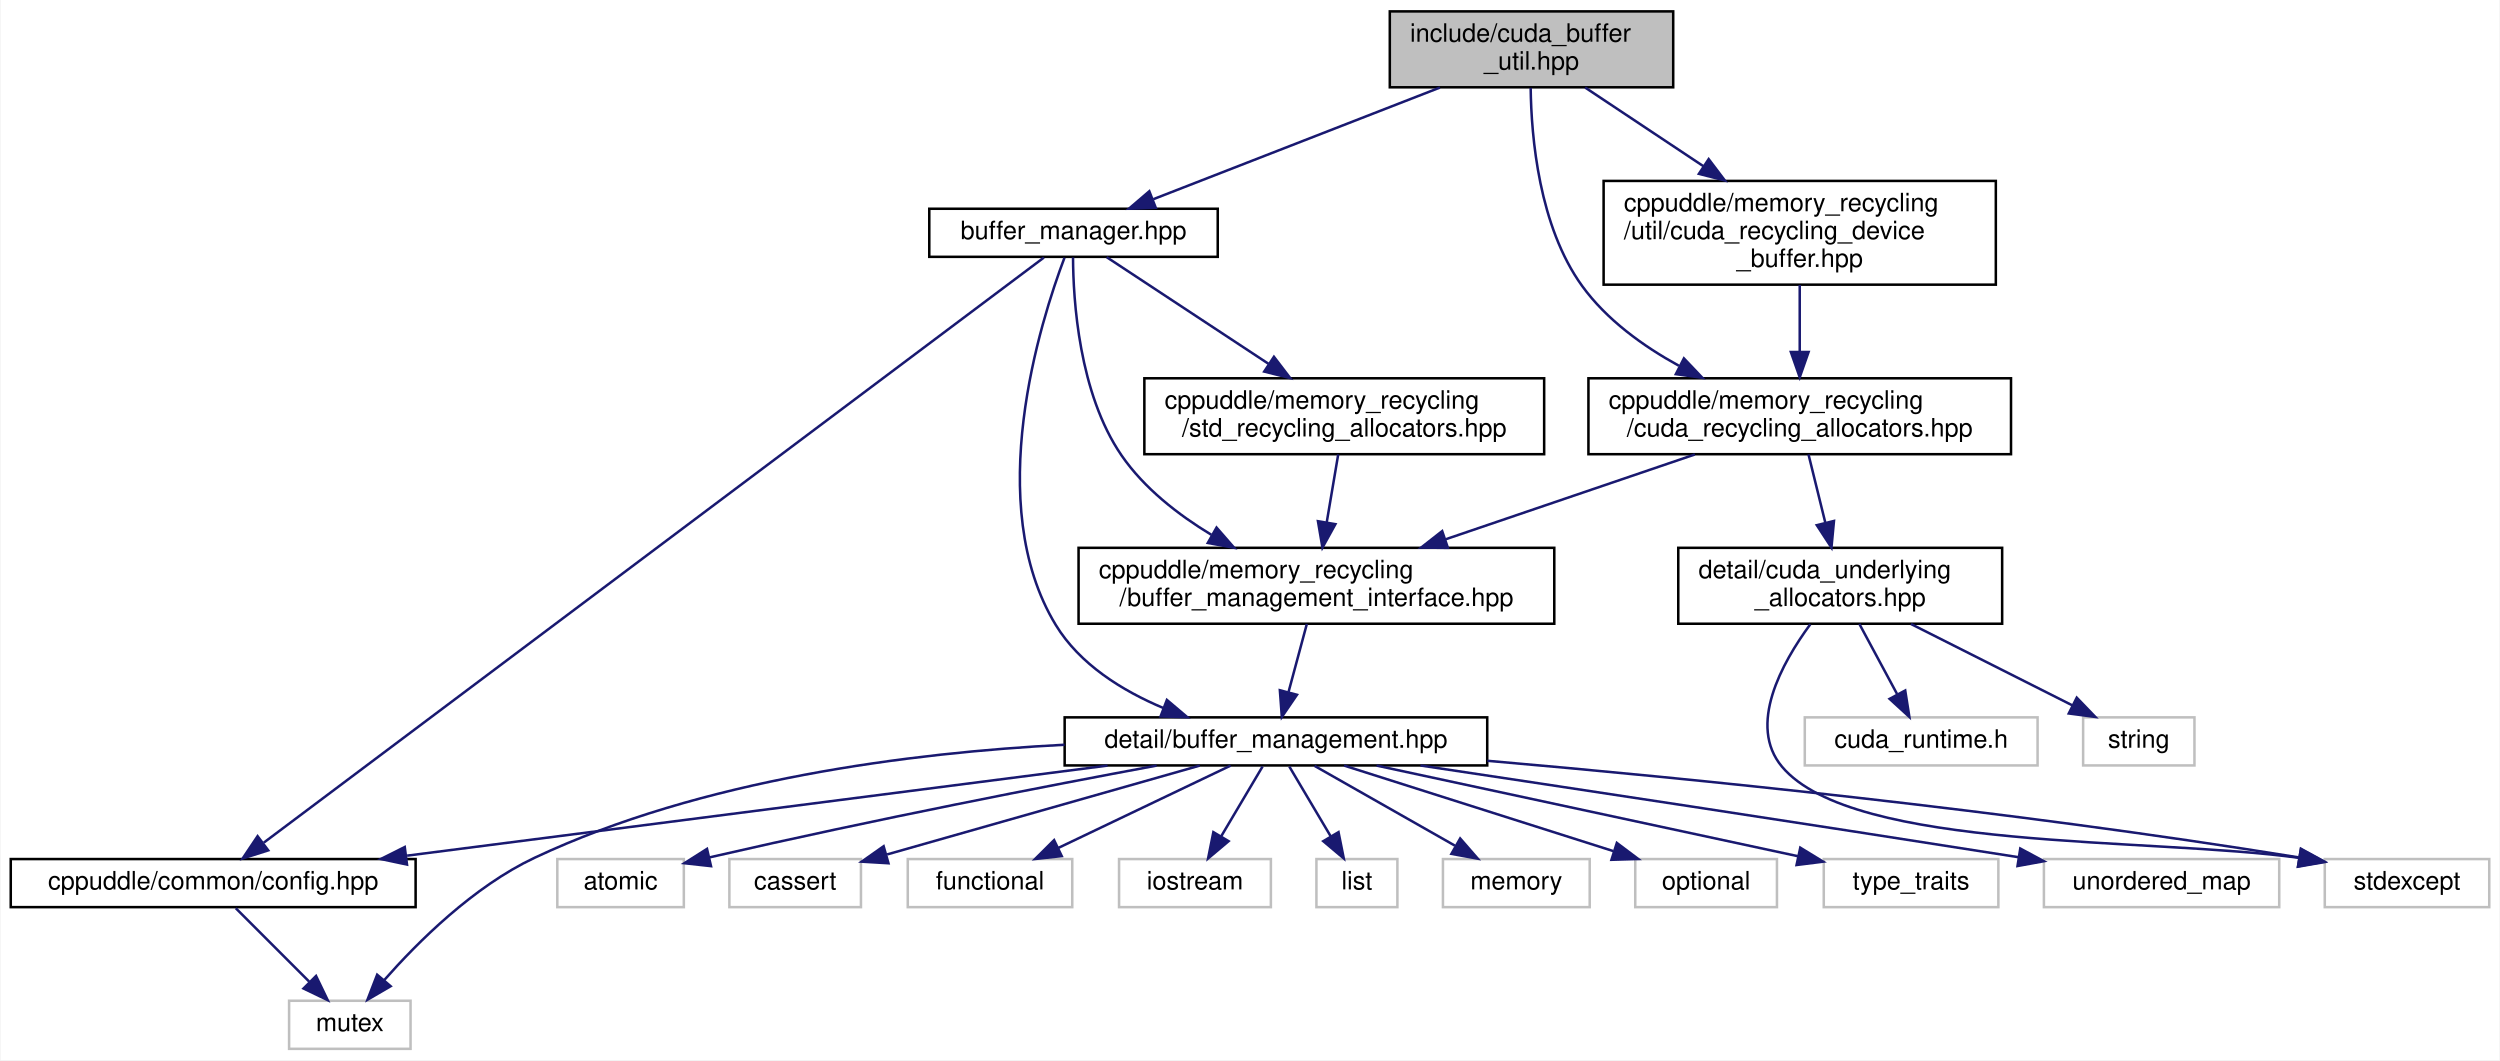
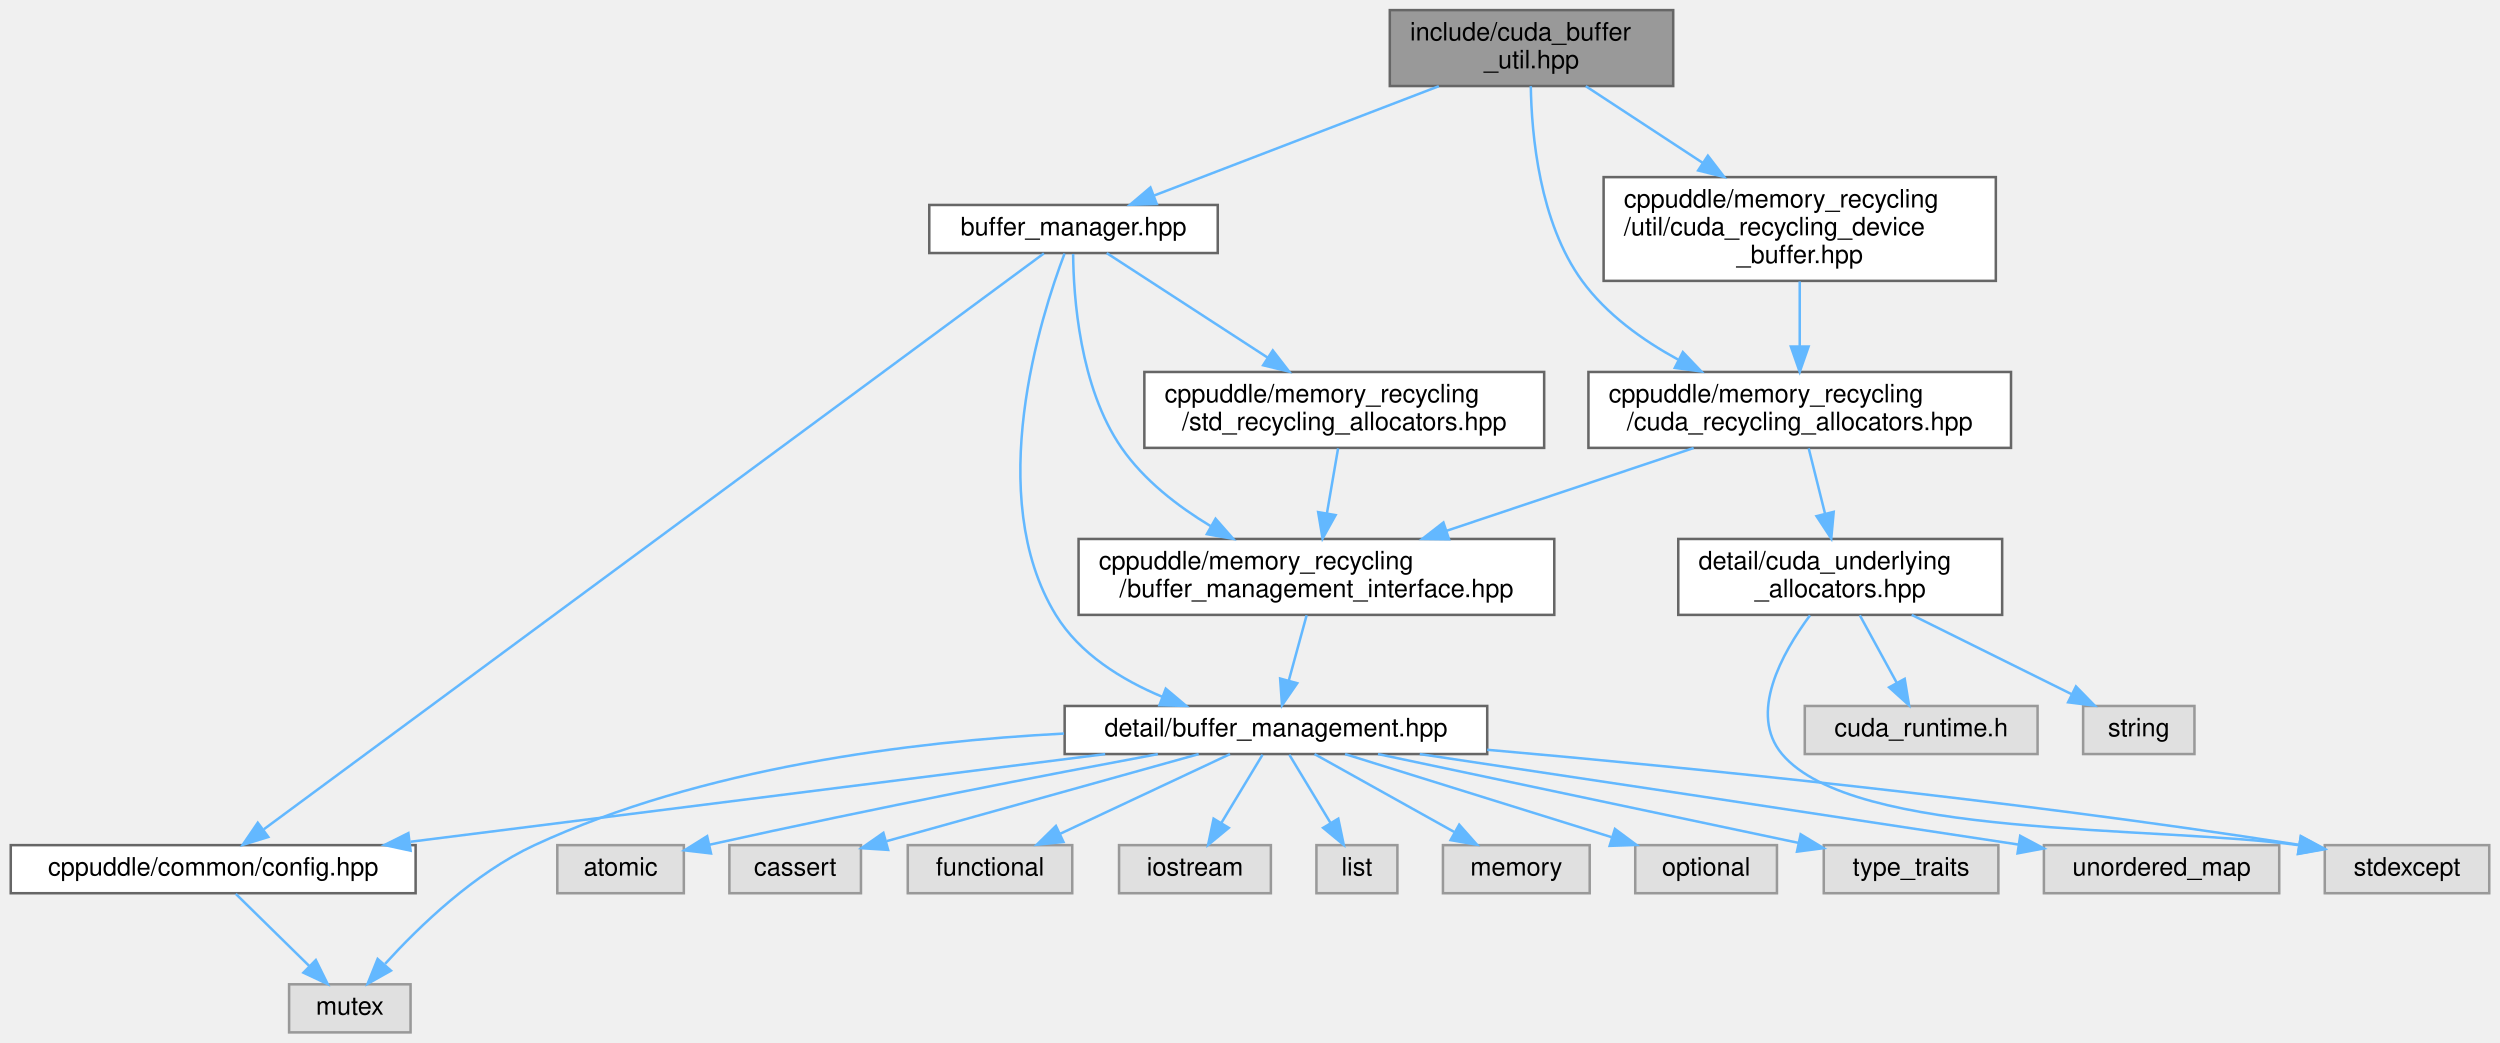
- <svg xmlns="http://www.w3.org/2000/svg" xmlns:xlink="http://www.w3.org/1999/xlink" width="988pt" height="419pt" viewBox="0.00 0.00 987.50 419.00">
-   <g id="graph0" class="graph" transform="scale(1 1) rotate(0) translate(4 415)">
-     <polygon fill="white" stroke="transparent" points="-4,4 -4,-415 983.5,-415 983.5,4 -4,4" />
-     <g id="node1" class="node">
-       <g id="a_node1">
-         <a xlink:title=" ">
-           <polygon fill="#bfbfbf" stroke="black" points="545,-380.5 545,-410.5 657,-410.5 657,-380.5 545,-380.5" />
-           <text text-anchor="start" x="553" y="-398.5" font-family="Helvetica,sans-Serif" font-size="10.00">include/cuda_buffer</text>
-           <text text-anchor="middle" x="601" y="-387.5" font-family="Helvetica,sans-Serif" font-size="10.00">_util.hpp</text>
-         </a>
-       </g>
-     </g>
-     <g id="node2" class="node">
-       <g id="a_node2">
+ <svg xmlns="http://www.w3.org/2000/svg" xmlns:xlink="http://www.w3.org/1999/xlink" width="988pt" height="412pt" viewBox="0.00 0.00 987.50 412.00">
+   <g id="graph0" class="graph" transform="scale(1 1) rotate(0) translate(4 408)">
+     <g id="Node000001" class="node">
+       <g id="a_Node000001">
+         <a xlink:title=" ">
+           <polygon fill="#999999" stroke="#666666" points="657,-404 545,-404 545,-374 657,-374 657,-404" />
+           <text text-anchor="start" x="553" y="-392" font-family="Helvetica,sans-Serif" font-size="10.00">include/cuda_buffer</text>
+           <text text-anchor="middle" x="601" y="-381" font-family="Helvetica,sans-Serif" font-size="10.00">_util.hpp</text>
+         </a>
+       </g>
+     </g>
+     <g id="Node000002" class="node">
+       <g id="a_Node000002">
        <a xlink:href="buffer__manager_8hpp.html" target="_top" xlink:title=" ">
-           <polygon fill="white" stroke="black" points="363,-313.5 363,-332.5 477,-332.5 477,-313.5 363,-313.5" />
-           <text text-anchor="middle" x="420" y="-320.5" font-family="Helvetica,sans-Serif" font-size="10.00">buffer_manager.hpp</text>
-         </a>
-       </g>
-     </g>
-     <g id="edge1" class="edge">
-       <path fill="none" stroke="midnightblue" d="M564.81,-380.4C531.67,-367.49 483.11,-348.58 451.53,-336.28" />
-       <polygon fill="midnightblue" stroke="midnightblue" points="452.5,-332.9 441.91,-332.53 449.96,-339.42 452.5,-332.9" />
-     </g>
-     <g id="node18" class="node">
-       <g id="a_node18">
+           <polygon fill="white" stroke="#666666" points="477,-327 363,-327 363,-308 477,-308 477,-327" />
+           <text text-anchor="middle" x="420" y="-315" font-family="Helvetica,sans-Serif" font-size="10.00">buffer_manager.hpp</text>
+         </a>
+       </g>
+     </g>
+     <g id="edge1_Node000001_Node000002" class="edge">
+       <g id="a_edge1_Node000001_Node000002">
+         <a xlink:title=" ">
+           <path fill="none" stroke="#63b8ff" d="M564.37,-373.94C531.38,-361.27 483.36,-342.83 451.9,-330.75" />
+           <polygon fill="#63b8ff" stroke="#63b8ff" points="452.9,-327.39 442.31,-327.07 450.39,-333.92 452.9,-327.39" />
+         </a>
+       </g>
+     </g>
+     <g id="Node000018" class="node">
+       <g id="a_Node000018">
        <a xlink:href="cuda__recycling__allocators_8hpp.html" target="_top" xlink:title=" ">
-           <polygon fill="white" stroke="black" points="623.5,-235.5 623.5,-265.5 790.5,-265.5 790.5,-235.5 623.5,-235.5" />
-           <text text-anchor="start" x="631.5" y="-253.5" font-family="Helvetica,sans-Serif" font-size="10.00">cppuddle/memory_recycling</text>
-           <text text-anchor="middle" x="707" y="-242.5" font-family="Helvetica,sans-Serif" font-size="10.00">/cuda_recycling_allocators.hpp</text>
-         </a>
-       </g>
-     </g>
-     <g id="edge21" class="edge">
-       <path fill="none" stroke="midnightblue" d="M600.67,-380.24C600.92,-360.76 603.95,-325.56 621,-302 630.66,-288.65 645.02,-278.25 659.25,-270.45" />
-       <polygon fill="midnightblue" stroke="midnightblue" points="661.23,-273.37 668.53,-265.69 658.04,-267.14 661.23,-273.37" />
-     </g>
-     <g id="node22" class="node">
-       <g id="a_node22">
+           <polygon fill="white" stroke="#666666" points="790.5,-261 623.5,-261 623.5,-231 790.5,-231 790.5,-261" />
+           <text text-anchor="start" x="631.5" y="-249" font-family="Helvetica,sans-Serif" font-size="10.00">cppuddle/memory_recycling</text>
+           <text text-anchor="middle" x="707" y="-238" font-family="Helvetica,sans-Serif" font-size="10.00">/cuda_recycling_allocators.hpp</text>
+         </a>
+       </g>
+     </g>
+     <g id="edge21_Node000001_Node000018" class="edge">
+       <g id="a_edge21_Node000001_Node000018">
+         <a xlink:title=" ">
+           <path fill="none" stroke="#63b8ff" d="M600.72,-373.96C601.02,-354.78 604.13,-320.13 621,-297 630.6,-283.84 644.81,-273.59 658.92,-265.89" />
+           <polygon fill="#63b8ff" stroke="#63b8ff" points="660.81,-268.85 668.12,-261.19 657.63,-262.62 660.81,-268.85" />
+         </a>
+       </g>
+     </g>
+     <g id="Node000022" class="node">
+       <g id="a_Node000022">
        <a xlink:href="cuda__recycling__device__buffer_8hpp.html" target="_top" xlink:title="Contains a RAII wrappers for CUDA device buffers. Intended to be used with the recycling allocators b...">
-           <polygon fill="white" stroke="black" points="629.5,-302.5 629.5,-343.5 784.5,-343.5 784.5,-302.5 629.5,-302.5" />
-           <text text-anchor="start" x="637.5" y="-331.5" font-family="Helvetica,sans-Serif" font-size="10.00">cppuddle/memory_recycling</text>
-           <text text-anchor="start" x="637.5" y="-320.5" font-family="Helvetica,sans-Serif" font-size="10.00">/util/cuda_recycling_device</text>
-           <text text-anchor="middle" x="707" y="-309.5" font-family="Helvetica,sans-Serif" font-size="10.00">_buffer.hpp</text>
-         </a>
-       </g>
-     </g>
-     <g id="edge27" class="edge">
-       <path fill="none" stroke="midnightblue" d="M622.2,-380.4C635.55,-371.52 653.18,-359.79 668.91,-349.33" />
-       <polygon fill="midnightblue" stroke="midnightblue" points="671.02,-352.13 677.41,-343.68 667.15,-346.3 671.02,-352.13" />
-     </g>
-     <g id="node3" class="node">
-       <g id="a_node3">
+           <polygon fill="white" stroke="#666666" points="784.5,-338 629.5,-338 629.5,-297 784.5,-297 784.5,-338" />
+           <text text-anchor="start" x="637.5" y="-326" font-family="Helvetica,sans-Serif" font-size="10.00">cppuddle/memory_recycling</text>
+           <text text-anchor="start" x="637.5" y="-315" font-family="Helvetica,sans-Serif" font-size="10.00">/util/cuda_recycling_device</text>
+           <text text-anchor="middle" x="707" y="-304" font-family="Helvetica,sans-Serif" font-size="10.00">_buffer.hpp</text>
+         </a>
+       </g>
+     </g>
+     <g id="edge27_Node000001_Node000022" class="edge">
+       <g id="a_edge27_Node000001_Node000022">
+         <a xlink:title=" ">
+           <path fill="none" stroke="#63b8ff" d="M622.45,-373.94C635.72,-365.23 653.14,-353.81 668.72,-343.6" />
+           <polygon fill="#63b8ff" stroke="#63b8ff" points="670.7,-346.48 677.15,-338.07 666.86,-340.63 670.7,-346.48" />
+         </a>
+       </g>
+     </g>
+     <g id="Node000003" class="node">
+       <g id="a_Node000003">
        <a xlink:href="config_8hpp.html" target="_top" xlink:title=" ">
-           <polygon fill="white" stroke="black" points="0,-56.5 0,-75.5 160,-75.5 160,-56.5 0,-56.5" />
-           <text text-anchor="middle" x="80" y="-63.5" font-family="Helvetica,sans-Serif" font-size="10.00">cppuddle/common/config.hpp</text>
-         </a>
-       </g>
-     </g>
-     <g id="edge2" class="edge">
-       <path fill="none" stroke="midnightblue" d="M408.3,-313.22C358.44,-275.83 163.4,-129.55 100.02,-82.01" />
-       <polygon fill="midnightblue" stroke="midnightblue" points="101.75,-78.94 91.65,-75.74 97.55,-84.54 101.75,-78.94" />
-     </g>
-     <g id="node5" class="node">
-       <g id="a_node5">
+           <polygon fill="white" stroke="#666666" points="160,-74 0,-74 0,-55 160,-55 160,-74" />
+           <text text-anchor="middle" x="80" y="-62" font-family="Helvetica,sans-Serif" font-size="10.00">cppuddle/common/config.hpp</text>
+         </a>
+       </g>
+     </g>
+     <g id="edge2_Node000002_Node000003" class="edge">
+       <g id="a_edge2_Node000002_Node000003">
+         <a xlink:title=" ">
+           <path fill="none" stroke="#63b8ff" d="M408.3,-307.86C358.44,-271.05 163.4,-127.07 100.02,-80.28" />
+           <polygon fill="#63b8ff" stroke="#63b8ff" points="101.78,-77.23 91.65,-74.1 97.62,-82.86 101.78,-77.23" />
+         </a>
+       </g>
+     </g>
+     <g id="Node000005" class="node">
+       <g id="a_Node000005">
        <a xlink:href="buffer__management__interface_8hpp.html" target="_top" xlink:title=" ">
-           <polygon fill="white" stroke="black" points="422,-168.5 422,-198.5 610,-198.5 610,-168.5 422,-168.5" />
-           <text text-anchor="start" x="430" y="-186.5" font-family="Helvetica,sans-Serif" font-size="10.00">cppuddle/memory_recycling</text>
-           <text text-anchor="middle" x="516" y="-175.5" font-family="Helvetica,sans-Serif" font-size="10.00">/buffer_management_interface.hpp</text>
-         </a>
-       </g>
-     </g>
-     <g id="edge4" class="edge">
-       <path fill="none" stroke="midnightblue" d="M419.81,-313.25C419.88,-296.55 422.09,-259.58 439,-235 447.91,-222.05 461.33,-211.6 474.49,-203.64" />
-       <polygon fill="midnightblue" stroke="midnightblue" points="476.53,-206.51 483.49,-198.52 473.07,-200.42 476.53,-206.51" />
-     </g>
-     <g id="node6" class="node">
-       <g id="a_node6">
+           <polygon fill="white" stroke="#666666" points="610,-195 422,-195 422,-165 610,-165 610,-195" />
+           <text text-anchor="start" x="430" y="-183" font-family="Helvetica,sans-Serif" font-size="10.00">cppuddle/memory_recycling</text>
+           <text text-anchor="middle" x="516" y="-172" font-family="Helvetica,sans-Serif" font-size="10.00">/buffer_management_interface.hpp</text>
+         </a>
+       </g>
+     </g>
+     <g id="edge4_Node000002_Node000005" class="edge">
+       <g id="a_edge4_Node000002_Node000005">
+         <a xlink:title=" ">
+           <path fill="none" stroke="#63b8ff" d="M419.85,-307.64C419.99,-291.09 422.35,-254.98 439,-231 447.86,-218.23 461.14,-207.94 474.19,-200.08" />
+           <polygon fill="#63b8ff" stroke="#63b8ff" points="476.14,-203 483.13,-195.04 472.7,-196.91 476.14,-203" />
+         </a>
+       </g>
+     </g>
+     <g id="Node000006" class="node">
+       <g id="a_Node000006">
        <a xlink:href="buffer__management_8hpp.html" target="_top" xlink:title=" ">
-           <polygon fill="white" stroke="black" points="416.5,-112.5 416.5,-131.5 583.5,-131.5 583.5,-112.5 416.5,-112.5" />
-           <text text-anchor="middle" x="500" y="-119.5" font-family="Helvetica,sans-Serif" font-size="10.00">detail/buffer_management.hpp</text>
-         </a>
-       </g>
-     </g>
-     <g id="edge18" class="edge">
-       <path fill="none" stroke="midnightblue" d="M416.44,-313.17C406.99,-288.19 383.92,-215.78 413,-168 422.46,-152.46 439.21,-142.05 455.5,-135.19" />
-       <polygon fill="midnightblue" stroke="midnightblue" points="456.9,-138.4 464.99,-131.55 454.4,-131.87 456.9,-138.4" />
-     </g>
-     <g id="node17" class="node">
-       <g id="a_node17">
+           <polygon fill="white" stroke="#666666" points="583.5,-129 416.5,-129 416.5,-110 583.5,-110 583.5,-129" />
+           <text text-anchor="middle" x="500" y="-117" font-family="Helvetica,sans-Serif" font-size="10.00">detail/buffer_management.hpp</text>
+         </a>
+       </g>
+     </g>
+     <g id="edge18_Node000002_Node000006" class="edge">
+       <g id="a_edge18_Node000002_Node000006">
+         <a xlink:title=" ">
+           <path fill="none" stroke="#63b8ff" d="M416.47,-307.8C407.12,-283.21 384.28,-211.94 413,-165 422.4,-149.64 438.96,-139.36 455.14,-132.6" />
+           <polygon fill="#63b8ff" stroke="#63b8ff" points="456.46,-135.84 464.56,-129.01 453.96,-129.3 456.46,-135.84" />
+         </a>
+       </g>
+     </g>
+     <g id="Node000017" class="node">
+       <g id="a_Node000017">
        <a xlink:href="std__recycling__allocators_8hpp.html" target="_top" xlink:title=" ">
-           <polygon fill="white" stroke="black" points="448,-235.5 448,-265.5 606,-265.5 606,-235.5 448,-235.5" />
-           <text text-anchor="start" x="456" y="-253.5" font-family="Helvetica,sans-Serif" font-size="10.00">cppuddle/memory_recycling</text>
-           <text text-anchor="middle" x="527" y="-242.5" font-family="Helvetica,sans-Serif" font-size="10.00">/std_recycling_allocators.hpp</text>
-         </a>
-       </g>
-     </g>
-     <g id="edge19" class="edge">
-       <path fill="none" stroke="midnightblue" d="M433.12,-313.36C448.94,-302.93 476.02,-285.09 497.05,-271.23" />
-       <polygon fill="midnightblue" stroke="midnightblue" points="499.21,-274 505.64,-265.58 495.36,-268.16 499.21,-274" />
-     </g>
-     <g id="node4" class="node">
-       <g id="a_node4">
-         <a xlink:title=" ">
-           <polygon fill="white" stroke="#bfbfbf" points="110,-0.5 110,-19.5 158,-19.5 158,-0.5 110,-0.5" />
-           <text text-anchor="middle" x="134" y="-7.5" font-family="Helvetica,sans-Serif" font-size="10.00">mutex</text>
-         </a>
-       </g>
-     </g>
-     <g id="edge3" class="edge">
-       <path fill="none" stroke="midnightblue" d="M88.92,-56.08C96.78,-48.22 108.43,-36.57 117.92,-27.08" />
-       <polygon fill="midnightblue" stroke="midnightblue" points="120.65,-29.3 125.25,-19.75 115.7,-24.35 120.65,-29.3" />
-     </g>
-     <g id="edge5" class="edge">
-       <path fill="none" stroke="midnightblue" d="M512.21,-168.4C510.05,-160.38 507.32,-150.23 504.99,-141.57" />
-       <polygon fill="midnightblue" stroke="midnightblue" points="508.3,-140.41 502.33,-131.66 501.55,-142.22 508.3,-140.41" />
-     </g>
-     <g id="edge17" class="edge">
-       <path fill="none" stroke="midnightblue" d="M433.45,-112.44C358.18,-102.77 235.83,-87.04 156.64,-76.85" />
-       <polygon fill="midnightblue" stroke="midnightblue" points="156.6,-73.32 146.24,-75.52 155.71,-80.26 156.6,-73.32" />
-     </g>
-     <g id="edge12" class="edge">
-       <path fill="none" stroke="midnightblue" d="M416.45,-120.68C355.75,-117.53 273,-107.07 207,-76 182.9,-64.66 160.92,-42.79 147.51,-27.57" />
-       <polygon fill="midnightblue" stroke="midnightblue" points="150.13,-25.25 140.98,-19.91 144.8,-29.79 150.13,-25.25" />
-     </g>
-     <g id="node7" class="node">
-       <g id="a_node7">
-         <a xlink:title=" ">
-           <polygon fill="white" stroke="#bfbfbf" points="216,-56.5 216,-75.5 266,-75.5 266,-56.5 216,-56.5" />
-           <text text-anchor="middle" x="241" y="-63.5" font-family="Helvetica,sans-Serif" font-size="10.00">atomic</text>
-         </a>
-       </g>
-     </g>
-     <g id="edge6" class="edge">
-       <path fill="none" stroke="midnightblue" d="M452.85,-112.44C409.34,-104.35 342.72,-91.47 276.04,-76.14" />
-       <polygon fill="midnightblue" stroke="midnightblue" points="276.74,-72.7 266.21,-73.86 275.16,-79.52 276.74,-72.7" />
-     </g>
-     <g id="node8" class="node">
-       <g id="a_node8">
-         <a xlink:title=" ">
-           <polygon fill="white" stroke="#bfbfbf" points="284,-56.5 284,-75.5 336,-75.5 336,-56.5 284,-56.5" />
-           <text text-anchor="middle" x="310" y="-63.5" font-family="Helvetica,sans-Serif" font-size="10.00">cassert</text>
-         </a>
-       </g>
-     </g>
-     <g id="edge7" class="edge">
-       <path fill="none" stroke="midnightblue" d="M469.89,-112.44C436.37,-102.92 382.2,-87.52 346.34,-77.33" />
-       <polygon fill="midnightblue" stroke="midnightblue" points="346.87,-73.84 336.29,-74.47 344.96,-80.57 346.87,-73.84" />
-     </g>
-     <g id="node9" class="node">
-       <g id="a_node9">
-         <a xlink:title=" ">
-           <polygon fill="white" stroke="#bfbfbf" points="354.5,-56.5 354.5,-75.5 419.5,-75.5 419.5,-56.5 354.5,-56.5" />
-           <text text-anchor="middle" x="387" y="-63.5" font-family="Helvetica,sans-Serif" font-size="10.00">functional</text>
-         </a>
-       </g>
-     </g>
-     <g id="edge8" class="edge">
-       <path fill="none" stroke="midnightblue" d="M482.09,-112.44C463.75,-103.68 434.99,-89.94 413.91,-79.86" />
-       <polygon fill="midnightblue" stroke="midnightblue" points="415.35,-76.67 404.82,-75.52 412.33,-82.99 415.35,-76.67" />
-     </g>
-     <g id="node10" class="node">
-       <g id="a_node10">
-         <a xlink:title=" ">
-           <polygon fill="white" stroke="#bfbfbf" points="438,-56.5 438,-75.5 498,-75.5 498,-56.5 438,-56.5" />
-           <text text-anchor="middle" x="468" y="-63.5" font-family="Helvetica,sans-Serif" font-size="10.00">iostream</text>
-         </a>
-       </g>
-     </g>
-     <g id="edge9" class="edge">
-       <path fill="none" stroke="midnightblue" d="M494.72,-112.08C490.29,-104.61 483.84,-93.72 478.38,-84.52" />
-       <polygon fill="midnightblue" stroke="midnightblue" points="481.29,-82.57 473.19,-75.75 475.27,-86.14 481.29,-82.57" />
-     </g>
-     <g id="node11" class="node">
-       <g id="a_node11">
-         <a xlink:title=" ">
-           <polygon fill="white" stroke="#bfbfbf" points="516,-56.5 516,-75.5 548,-75.5 548,-56.5 516,-56.5" />
-           <text text-anchor="middle" x="532" y="-63.5" font-family="Helvetica,sans-Serif" font-size="10.00">list</text>
-         </a>
-       </g>
-     </g>
-     <g id="edge10" class="edge">
-       <path fill="none" stroke="midnightblue" d="M505.28,-112.08C509.71,-104.61 516.16,-93.72 521.62,-84.52" />
-       <polygon fill="midnightblue" stroke="midnightblue" points="524.73,-86.14 526.81,-75.75 518.71,-82.57 524.73,-86.14" />
-     </g>
-     <g id="node12" class="node">
-       <g id="a_node12">
-         <a xlink:title=" ">
-           <polygon fill="white" stroke="#bfbfbf" points="566,-56.5 566,-75.5 624,-75.5 624,-56.5 566,-56.5" />
-           <text text-anchor="middle" x="595" y="-63.5" font-family="Helvetica,sans-Serif" font-size="10.00">memory</text>
-         </a>
-       </g>
-     </g>
-     <g id="edge11" class="edge">
-       <path fill="none" stroke="midnightblue" d="M515.26,-112.32C530.22,-103.82 553.25,-90.73 570.73,-80.8" />
-       <polygon fill="midnightblue" stroke="midnightblue" points="572.81,-83.64 579.77,-75.65 569.35,-77.55 572.81,-83.64" />
-     </g>
-     <g id="node13" class="node">
-       <g id="a_node13">
-         <a xlink:title=" ">
-           <polygon fill="white" stroke="#bfbfbf" points="642,-56.5 642,-75.5 698,-75.5 698,-56.5 642,-56.5" />
-           <text text-anchor="middle" x="670" y="-63.5" font-family="Helvetica,sans-Serif" font-size="10.00">optional</text>
-         </a>
-       </g>
-     </g>
-     <g id="edge13" class="edge">
-       <path fill="none" stroke="midnightblue" d="M526.94,-112.44C555.66,-103.32 601.33,-88.81 633.32,-78.65" />
-       <polygon fill="midnightblue" stroke="midnightblue" points="634.72,-81.88 643.19,-75.52 632.6,-75.21 634.72,-81.88" />
-     </g>
-     <g id="node14" class="node">
-       <g id="a_node14">
-         <a xlink:title=" ">
-           <polygon fill="white" stroke="#bfbfbf" points="914.5,-56.5 914.5,-75.5 979.5,-75.5 979.5,-56.5 914.5,-56.5" />
-           <text text-anchor="middle" x="947" y="-63.5" font-family="Helvetica,sans-Serif" font-size="10.00">stdexcept</text>
-         </a>
-       </g>
-     </g>
-     <g id="edge14" class="edge">
-       <path fill="none" stroke="midnightblue" d="M583.55,-114.34C663.55,-107.37 787.81,-94.99 904.23,-76.15" />
-       <polygon fill="midnightblue" stroke="midnightblue" points="905.08,-79.56 914.39,-74.48 903.95,-72.65 905.08,-79.56" />
-     </g>
-     <g id="node15" class="node">
-       <g id="a_node15">
-         <a xlink:title=" ">
-           <polygon fill="white" stroke="#bfbfbf" points="716.5,-56.5 716.5,-75.5 785.5,-75.5 785.5,-56.5 716.5,-56.5" />
-           <text text-anchor="middle" x="751" y="-63.5" font-family="Helvetica,sans-Serif" font-size="10.00">type_traits</text>
-         </a>
-       </g>
-     </g>
-     <g id="edge15" class="edge">
-       <path fill="none" stroke="midnightblue" d="M539.77,-112.44C585.1,-102.69 659.02,-86.79 706.31,-76.62" />
-       <polygon fill="midnightblue" stroke="midnightblue" points="707.22,-80 716.26,-74.47 705.75,-73.15 707.22,-80" />
-     </g>
-     <g id="node16" class="node">
-       <g id="a_node16">
-         <a xlink:title=" ">
-           <polygon fill="white" stroke="#bfbfbf" points="803.5,-56.5 803.5,-75.5 896.5,-75.5 896.5,-56.5 803.5,-56.5" />
-           <text text-anchor="middle" x="850" y="-63.5" font-family="Helvetica,sans-Serif" font-size="10.00">unordered_map</text>
-         </a>
-       </g>
-     </g>
-     <g id="edge16" class="edge">
-       <path fill="none" stroke="midnightblue" d="M557.13,-112.47C614.43,-103.88 705.48,-90.1 793.6,-76.21" />
-       <polygon fill="midnightblue" stroke="midnightblue" points="794.16,-79.66 803.49,-74.65 793.07,-72.75 794.16,-79.66" />
-     </g>
-     <g id="edge20" class="edge">
-       <path fill="none" stroke="midnightblue" d="M524.61,-235.4C523.29,-227.56 521.6,-217.6 520.07,-208.57" />
-       <polygon fill="midnightblue" stroke="midnightblue" points="523.5,-207.85 518.38,-198.58 516.6,-209.02 523.5,-207.85" />
-     </g>
-     <g id="edge22" class="edge">
-       <path fill="none" stroke="midnightblue" d="M665.56,-235.4C636.65,-225.56 597.89,-212.37 567.07,-201.88" />
-       <polygon fill="midnightblue" stroke="midnightblue" points="567.96,-198.48 557.36,-198.58 565.7,-205.11 567.96,-198.48" />
-     </g>
-     <g id="node19" class="node">
-       <g id="a_node19">
+           <polygon fill="white" stroke="#666666" points="606,-261 448,-261 448,-231 606,-231 606,-261" />
+           <text text-anchor="start" x="456" y="-249" font-family="Helvetica,sans-Serif" font-size="10.00">cppuddle/memory_recycling</text>
+           <text text-anchor="middle" x="527" y="-238" font-family="Helvetica,sans-Serif" font-size="10.00">/std_recycling_allocators.hpp</text>
+         </a>
+       </g>
+     </g>
+     <g id="edge19_Node000002_Node000017" class="edge">
+       <g id="a_edge19_Node000002_Node000017">
+         <a xlink:title=" ">
+           <path fill="none" stroke="#63b8ff" d="M433.12,-307.98C448.84,-297.77 475.69,-280.33 496.66,-266.71" />
+           <polygon fill="#63b8ff" stroke="#63b8ff" points="498.75,-269.52 505.23,-261.14 494.94,-263.65 498.75,-269.52" />
+         </a>
+       </g>
+     </g>
+     <g id="Node000004" class="node">
+       <g id="a_Node000004">
+         <a xlink:title=" ">
+           <polygon fill="#e0e0e0" stroke="#999999" points="158,-19 110,-19 110,0 158,0 158,-19" />
+           <text text-anchor="middle" x="134" y="-7" font-family="Helvetica,sans-Serif" font-size="10.00">mutex</text>
+         </a>
+       </g>
+     </g>
+     <g id="edge3_Node000003_Node000004" class="edge">
+       <g id="a_edge3_Node000003_Node000004">
+         <a xlink:title=" ">
+           <path fill="none" stroke="#63b8ff" d="M88.92,-54.75C96.78,-47.03 108.43,-35.6 117.92,-26.28" />
+           <polygon fill="#63b8ff" stroke="#63b8ff" points="120.56,-28.59 125.25,-19.09 115.66,-23.6 120.56,-28.59" />
+         </a>
+       </g>
+     </g>
+     <g id="edge5_Node000005_Node000006" class="edge">
+       <g id="a_edge5_Node000005_Node000006">
+         <a xlink:title=" ">
+           <path fill="none" stroke="#63b8ff" d="M512.13,-164.84C510.02,-157.13 507.38,-147.49 505.11,-139.17" />
+           <polygon fill="#63b8ff" stroke="#63b8ff" points="508.41,-137.99 502.4,-129.27 501.66,-139.84 508.41,-137.99" />
+         </a>
+       </g>
+     </g>
+     <g id="edge17_Node000006_Node000003" class="edge">
+       <g id="a_edge17_Node000006_Node000003">
+         <a xlink:title=" ">
+           <path fill="none" stroke="#63b8ff" d="M432.52,-109.98C357.62,-100.53 236.93,-85.3 158.03,-75.35" />
+           <polygon fill="#63b8ff" stroke="#63b8ff" points="158.02,-71.82 147.66,-74.04 157.14,-78.76 158.02,-71.82" />
+         </a>
+       </g>
+     </g>
+     <g id="edge12_Node000006_Node000004" class="edge">
+       <g id="a_edge12_Node000006_Node000004">
+         <a xlink:title=" ">
+           <path fill="none" stroke="#63b8ff" d="M416.25,-118.1C355.62,-114.94 273.07,-104.57 207,-74 183.3,-63.03 161.46,-41.96 147.96,-27.11" />
+           <polygon fill="#63b8ff" stroke="#63b8ff" points="150.25,-24.41 141.03,-19.2 144.99,-29.03 150.25,-24.41" />
+         </a>
+       </g>
+     </g>
+     <g id="Node000007" class="node">
+       <g id="a_Node000007">
+         <a xlink:title=" ">
+           <polygon fill="#e0e0e0" stroke="#999999" points="266,-74 216,-74 216,-55 266,-55 266,-74" />
+           <text text-anchor="middle" x="241" y="-62" font-family="Helvetica,sans-Serif" font-size="10.00">atomic</text>
+         </a>
+       </g>
+     </g>
+     <g id="edge6_Node000006_Node000007" class="edge">
+       <g id="a_edge6_Node000006_Node000007">
+         <a xlink:title=" ">
+           <path fill="none" stroke="#63b8ff" d="M453.32,-109.97C409.85,-101.87 343.03,-89.01 276.09,-74.16" />
+           <polygon fill="#63b8ff" stroke="#63b8ff" points="276.74,-70.72 266.22,-71.95 275.21,-77.55 276.74,-70.72" />
+         </a>
+       </g>
+     </g>
+     <g id="Node000008" class="node">
+       <g id="a_Node000008">
+         <a xlink:title=" ">
+           <polygon fill="#e0e0e0" stroke="#999999" points="336,-74 284,-74 284,-55 336,-55 336,-74" />
+           <text text-anchor="middle" x="310" y="-62" font-family="Helvetica,sans-Serif" font-size="10.00">cassert</text>
+         </a>
+       </g>
+     </g>
+     <g id="edge7_Node000006_Node000008" class="edge">
+       <g id="a_edge7_Node000006_Node000008">
+         <a xlink:title=" ">
+           <path fill="none" stroke="#63b8ff" d="M469.47,-109.98C435.87,-100.61 381.88,-85.55 346.17,-75.59" />
+           <polygon fill="#63b8ff" stroke="#63b8ff" points="346.74,-72.12 336.17,-72.8 344.86,-78.86 346.74,-72.12" />
+         </a>
+       </g>
+     </g>
+     <g id="Node000009" class="node">
+       <g id="a_Node000009">
+         <a xlink:title=" ">
+           <polygon fill="#e0e0e0" stroke="#999999" points="419.5,-74 354.5,-74 354.5,-55 419.5,-55 419.5,-74" />
+           <text text-anchor="middle" x="387" y="-62" font-family="Helvetica,sans-Serif" font-size="10.00">functional</text>
+         </a>
+       </g>
+     </g>
+     <g id="edge8_Node000006_Node000009" class="edge">
+       <g id="a_edge8_Node000006_Node000009">
+         <a xlink:title=" ">
+           <path fill="none" stroke="#63b8ff" d="M481.84,-109.98C463.75,-101.5 435.72,-88.35 414.81,-78.54" />
+           <polygon fill="#63b8ff" stroke="#63b8ff" points="416.03,-75.25 405.49,-74.17 413.05,-81.59 416.03,-75.25" />
+         </a>
+       </g>
+     </g>
+     <g id="Node000010" class="node">
+       <g id="a_Node000010">
+         <a xlink:title=" ">
+           <polygon fill="#e0e0e0" stroke="#999999" points="498,-74 438,-74 438,-55 498,-55 498,-74" />
+           <text text-anchor="middle" x="468" y="-62" font-family="Helvetica,sans-Serif" font-size="10.00">iostream</text>
+         </a>
+       </g>
+     </g>
+     <g id="edge9_Node000006_Node000010" class="edge">
+       <g id="a_edge9_Node000006_Node000010">
+         <a xlink:title=" ">
+           <path fill="none" stroke="#63b8ff" d="M494.72,-109.75C490.29,-102.42 483.84,-91.73 478.38,-82.7" />
+           <polygon fill="#63b8ff" stroke="#63b8ff" points="481.35,-80.84 473.19,-74.09 475.36,-84.46 481.35,-80.84" />
+         </a>
+       </g>
+     </g>
+     <g id="Node000011" class="node">
+       <g id="a_Node000011">
+         <a xlink:title=" ">
+           <polygon fill="#e0e0e0" stroke="#999999" points="548,-74 516,-74 516,-55 548,-55 548,-74" />
+           <text text-anchor="middle" x="532" y="-62" font-family="Helvetica,sans-Serif" font-size="10.00">list</text>
+         </a>
+       </g>
+     </g>
+     <g id="edge10_Node000006_Node000011" class="edge">
+       <g id="a_edge10_Node000006_Node000011">
+         <a xlink:title=" ">
+           <path fill="none" stroke="#63b8ff" d="M505.28,-109.75C509.71,-102.42 516.16,-91.73 521.62,-82.7" />
+           <polygon fill="#63b8ff" stroke="#63b8ff" points="524.64,-84.46 526.81,-74.09 518.65,-80.84 524.64,-84.46" />
+         </a>
+       </g>
+     </g>
+     <g id="Node000012" class="node">
+       <g id="a_Node000012">
+         <a xlink:title=" ">
+           <polygon fill="#e0e0e0" stroke="#999999" points="624,-74 566,-74 566,-55 624,-55 624,-74" />
+           <text text-anchor="middle" x="595" y="-62" font-family="Helvetica,sans-Serif" font-size="10.00">memory</text>
+         </a>
+       </g>
+     </g>
+     <g id="edge11_Node000006_Node000012" class="edge">
+       <g id="a_edge11_Node000006_Node000012">
+         <a xlink:title=" ">
+           <path fill="none" stroke="#63b8ff" d="M515.26,-109.98C530.13,-101.69 552.98,-88.94 570.42,-79.22" />
+           <polygon fill="#63b8ff" stroke="#63b8ff" points="572.43,-82.1 579.46,-74.17 569.02,-75.99 572.43,-82.1" />
+         </a>
+       </g>
+     </g>
+     <g id="Node000013" class="node">
+       <g id="a_Node000013">
+         <a xlink:title=" ">
+           <polygon fill="#e0e0e0" stroke="#999999" points="698,-74 642,-74 642,-55 698,-55 698,-74" />
+           <text text-anchor="middle" x="670" y="-62" font-family="Helvetica,sans-Serif" font-size="10.00">optional</text>
+         </a>
+       </g>
+     </g>
+     <g id="edge13_Node000006_Node000013" class="edge">
+       <g id="a_edge13_Node000006_Node000013">
+         <a xlink:title=" ">
+           <path fill="none" stroke="#63b8ff" d="M527.31,-109.98C555.85,-101.09 600.83,-87.07 632.64,-77.15" />
+           <polygon fill="#63b8ff" stroke="#63b8ff" points="633.97,-80.4 642.47,-74.08 631.88,-73.72 633.97,-80.4" />
+         </a>
+       </g>
+     </g>
+     <g id="Node000014" class="node">
+       <g id="a_Node000014">
+         <a xlink:title=" ">
+           <polygon fill="#e0e0e0" stroke="#999999" points="979.5,-74 914.5,-74 914.5,-55 979.5,-55 979.5,-74" />
+           <text text-anchor="middle" x="947" y="-62" font-family="Helvetica,sans-Serif" font-size="10.00">stdexcept</text>
+         </a>
+       </g>
+     </g>
+     <g id="edge14_Node000006_Node000014" class="edge">
+       <g id="a_edge14_Node000006_Node000014">
+         <a xlink:title=" ">
+           <path fill="none" stroke="#63b8ff" d="M583.51,-111.69C663.48,-104.63 787.71,-92.27 904.21,-74.15" />
+           <polygon fill="#63b8ff" stroke="#63b8ff" points="905.04,-77.57 914.38,-72.56 903.96,-70.65 905.04,-77.57" />
+         </a>
+       </g>
+     </g>
+     <g id="Node000015" class="node">
+       <g id="a_Node000015">
+         <a xlink:title=" ">
+           <polygon fill="#e0e0e0" stroke="#999999" points="785.5,-74 716.5,-74 716.5,-55 785.5,-55 785.5,-74" />
+           <text text-anchor="middle" x="751" y="-62" font-family="Helvetica,sans-Serif" font-size="10.00">type_traits</text>
+         </a>
+       </g>
+     </g>
+     <g id="edge15_Node000006_Node000015" class="edge">
+       <g id="a_edge15_Node000006_Node000015">
+         <a xlink:title=" ">
+           <path fill="none" stroke="#63b8ff" d="M540.33,-109.98C585.77,-100.39 659.43,-84.84 706.51,-74.89" />
+           <polygon fill="#63b8ff" stroke="#63b8ff" points="707.37,-78.29 716.43,-72.8 705.92,-71.44 707.37,-78.29" />
+         </a>
+       </g>
+     </g>
+     <g id="Node000016" class="node">
+       <g id="a_Node000016">
+         <a xlink:title=" ">
+           <polygon fill="#e0e0e0" stroke="#999999" points="896.5,-74 803.5,-74 803.5,-55 896.5,-55 896.5,-74" />
+           <text text-anchor="middle" x="850" y="-62" font-family="Helvetica,sans-Serif" font-size="10.00">unordered_map</text>
+         </a>
+       </g>
+     </g>
+     <g id="edge16_Node000006_Node000016" class="edge">
+       <g id="a_edge16_Node000006_Node000016">
+         <a xlink:title=" ">
+           <path fill="none" stroke="#63b8ff" d="M556.84,-109.99C614.1,-101.4 705.3,-87.68 793.58,-74.21" />
+           <polygon fill="#63b8ff" stroke="#63b8ff" points="794.13,-77.67 803.49,-72.7 793.08,-70.75 794.13,-77.67" />
+         </a>
+       </g>
+     </g>
+     <g id="edge20_Node000017_Node000005" class="edge">
+       <g id="a_edge20_Node000017_Node000005">
+         <a xlink:title=" ">
+           <path fill="none" stroke="#63b8ff" d="M524.56,-230.8C523.26,-223.26 521.63,-213.78 520.15,-205.13" />
+           <polygon fill="#63b8ff" stroke="#63b8ff" points="523.58,-204.43 518.43,-195.16 516.68,-205.61 523.58,-204.43" />
+         </a>
+       </g>
+     </g>
+     <g id="edge22_Node000018_Node000005" class="edge">
+       <g id="a_edge22_Node000018_Node000005">
+         <a xlink:title=" ">
+           <path fill="none" stroke="#63b8ff" d="M665.08,-230.95C636.35,-221.33 598.04,-208.49 567.46,-198.24" />
+           <polygon fill="#63b8ff" stroke="#63b8ff" points="568.41,-194.87 557.82,-195.01 566.19,-201.51 568.41,-194.87" />
+         </a>
+       </g>
+     </g>
+     <g id="Node000019" class="node">
+       <g id="a_Node000019">
        <a xlink:href="cuda__underlying__allocators_8hpp.html" target="_top" xlink:title=" ">
-           <polygon fill="white" stroke="black" points="659,-168.5 659,-198.5 787,-198.5 787,-168.5 659,-168.5" />
-           <text text-anchor="start" x="667" y="-186.5" font-family="Helvetica,sans-Serif" font-size="10.00">detail/cuda_underlying</text>
-           <text text-anchor="middle" x="723" y="-175.5" font-family="Helvetica,sans-Serif" font-size="10.00">_allocators.hpp</text>
-         </a>
-       </g>
-     </g>
-     <g id="edge23" class="edge">
-       <path fill="none" stroke="midnightblue" d="M710.47,-235.4C712.4,-227.56 714.85,-217.6 717.08,-208.57" />
-       <polygon fill="midnightblue" stroke="midnightblue" points="720.54,-209.12 719.54,-198.58 713.75,-207.45 720.54,-209.12" />
-     </g>
-     <g id="edge25" class="edge">
-       <path fill="none" stroke="midnightblue" d="M711.17,-168.27C699.84,-152.85 686.33,-128.26 700,-112 728.2,-78.44 845.94,-84.16 904.48,-75.94" />
-       <polygon fill="midnightblue" stroke="midnightblue" points="905.06,-79.39 914.35,-74.3 903.91,-72.49 905.06,-79.39" />
-     </g>
-     <g id="node20" class="node">
-       <g id="a_node20">
-         <a xlink:title=" ">
-           <polygon fill="white" stroke="#bfbfbf" points="709,-112.5 709,-131.5 801,-131.5 801,-112.5 709,-112.5" />
-           <text text-anchor="middle" x="755" y="-119.5" font-family="Helvetica,sans-Serif" font-size="10.00">cuda_runtime.h</text>
-         </a>
-       </g>
-     </g>
-     <g id="edge24" class="edge">
-       <path fill="none" stroke="midnightblue" d="M730.58,-168.4C735.04,-160.11 740.72,-149.55 745.48,-140.71" />
-       <polygon fill="midnightblue" stroke="midnightblue" points="748.69,-142.12 750.34,-131.66 742.52,-138.81 748.69,-142.12" />
-     </g>
-     <g id="node21" class="node">
-       <g id="a_node21">
-         <a xlink:title=" ">
-           <polygon fill="white" stroke="#bfbfbf" points="819,-112.5 819,-131.5 863,-131.5 863,-112.5 819,-112.5" />
-           <text text-anchor="middle" x="841" y="-119.5" font-family="Helvetica,sans-Serif" font-size="10.00">string</text>
-         </a>
-       </g>
-     </g>
-     <g id="edge26" class="edge">
-       <path fill="none" stroke="midnightblue" d="M750.96,-168.4C770.32,-158.64 795.91,-145.74 814.86,-136.18" />
-       <polygon fill="midnightblue" stroke="midnightblue" points="816.48,-139.29 823.83,-131.66 813.33,-133.04 816.48,-139.29" />
-     </g>
-     <g id="edge28" class="edge">
-       <path fill="none" stroke="midnightblue" d="M707,-302.36C707,-294.23 707,-284.7 707,-276.11" />
-       <polygon fill="midnightblue" stroke="midnightblue" points="710.5,-275.89 707,-265.89 703.5,-275.89 710.5,-275.89" />
+           <polygon fill="white" stroke="#666666" points="787,-195 659,-195 659,-165 787,-165 787,-195" />
+           <text text-anchor="start" x="667" y="-183" font-family="Helvetica,sans-Serif" font-size="10.00">detail/cuda_underlying</text>
+           <text text-anchor="middle" x="723" y="-172" font-family="Helvetica,sans-Serif" font-size="10.00">_allocators.hpp</text>
+         </a>
+       </g>
+     </g>
+     <g id="edge23_Node000018_Node000019" class="edge">
+       <g id="a_edge23_Node000018_Node000019">
+         <a xlink:title=" ">
+           <path fill="none" stroke="#63b8ff" d="M710.55,-230.8C712.44,-223.26 714.8,-213.78 716.97,-205.13" />
+           <polygon fill="#63b8ff" stroke="#63b8ff" points="720.43,-205.71 719.46,-195.16 713.64,-204.02 720.43,-205.71" />
+         </a>
+       </g>
+     </g>
+     <g id="edge25_Node000019_Node000014" class="edge">
+       <g id="a_edge25_Node000019_Node000014">
+         <a xlink:title=" ">
+           <path fill="none" stroke="#63b8ff" d="M711.06,-164.81C699.86,-149.71 686.68,-125.85 700,-110 728.2,-76.44 845.9,-81.92 904.47,-73.96" />
+           <polygon fill="#63b8ff" stroke="#63b8ff" points="905.03,-77.41 914.34,-72.37 903.92,-70.5 905.03,-77.41" />
+         </a>
+       </g>
+     </g>
+     <g id="Node000020" class="node">
+       <g id="a_Node000020">
+         <a xlink:title=" ">
+           <polygon fill="#e0e0e0" stroke="#999999" points="801,-129 709,-129 709,-110 801,-110 801,-129" />
+           <text text-anchor="middle" x="755" y="-117" font-family="Helvetica,sans-Serif" font-size="10.00">cuda_runtime.h</text>
+         </a>
+       </g>
+     </g>
+     <g id="edge24_Node000019_Node000020" class="edge">
+       <g id="a_edge24_Node000019_Node000020">
+         <a xlink:title=" ">
+           <path fill="none" stroke="#63b8ff" d="M730.75,-164.84C735.15,-156.78 740.71,-146.62 745.4,-138.06" />
+           <polygon fill="#63b8ff" stroke="#63b8ff" points="748.48,-139.72 750.2,-129.27 742.34,-136.36 748.48,-139.72" />
+         </a>
+       </g>
+     </g>
+     <g id="Node000021" class="node">
+       <g id="a_Node000021">
+         <a xlink:title=" ">
+           <polygon fill="#e0e0e0" stroke="#999999" points="863,-129 819,-129 819,-110 863,-110 863,-129" />
+           <text text-anchor="middle" x="841" y="-117" font-family="Helvetica,sans-Serif" font-size="10.00">string</text>
+         </a>
+       </g>
+     </g>
+     <g id="edge26_Node000019_Node000021" class="edge">
+       <g id="a_edge26_Node000019_Node000021">
+         <a xlink:title=" ">
+           <path fill="none" stroke="#63b8ff" d="M751.26,-164.99C770.42,-155.49 795.58,-143.02 814.39,-133.69" />
+           <polygon fill="#63b8ff" stroke="#63b8ff" points="816.17,-136.72 823.57,-129.14 813.06,-130.45 816.17,-136.72" />
+         </a>
+       </g>
+     </g>
+     <g id="edge28_Node000022_Node000018" class="edge">
+       <g id="a_edge28_Node000022_Node000018">
+         <a xlink:title=" ">
+           <path fill="none" stroke="#63b8ff" d="M707,-296.77C707,-288.85 707,-279.63 707,-271.3" />
+           <polygon fill="#63b8ff" stroke="#63b8ff" points="710.5,-271.04 707,-261.04 703.5,-271.04 710.5,-271.04" />
+         </a>
+       </g>
    </g>
  </g>
</svg>
